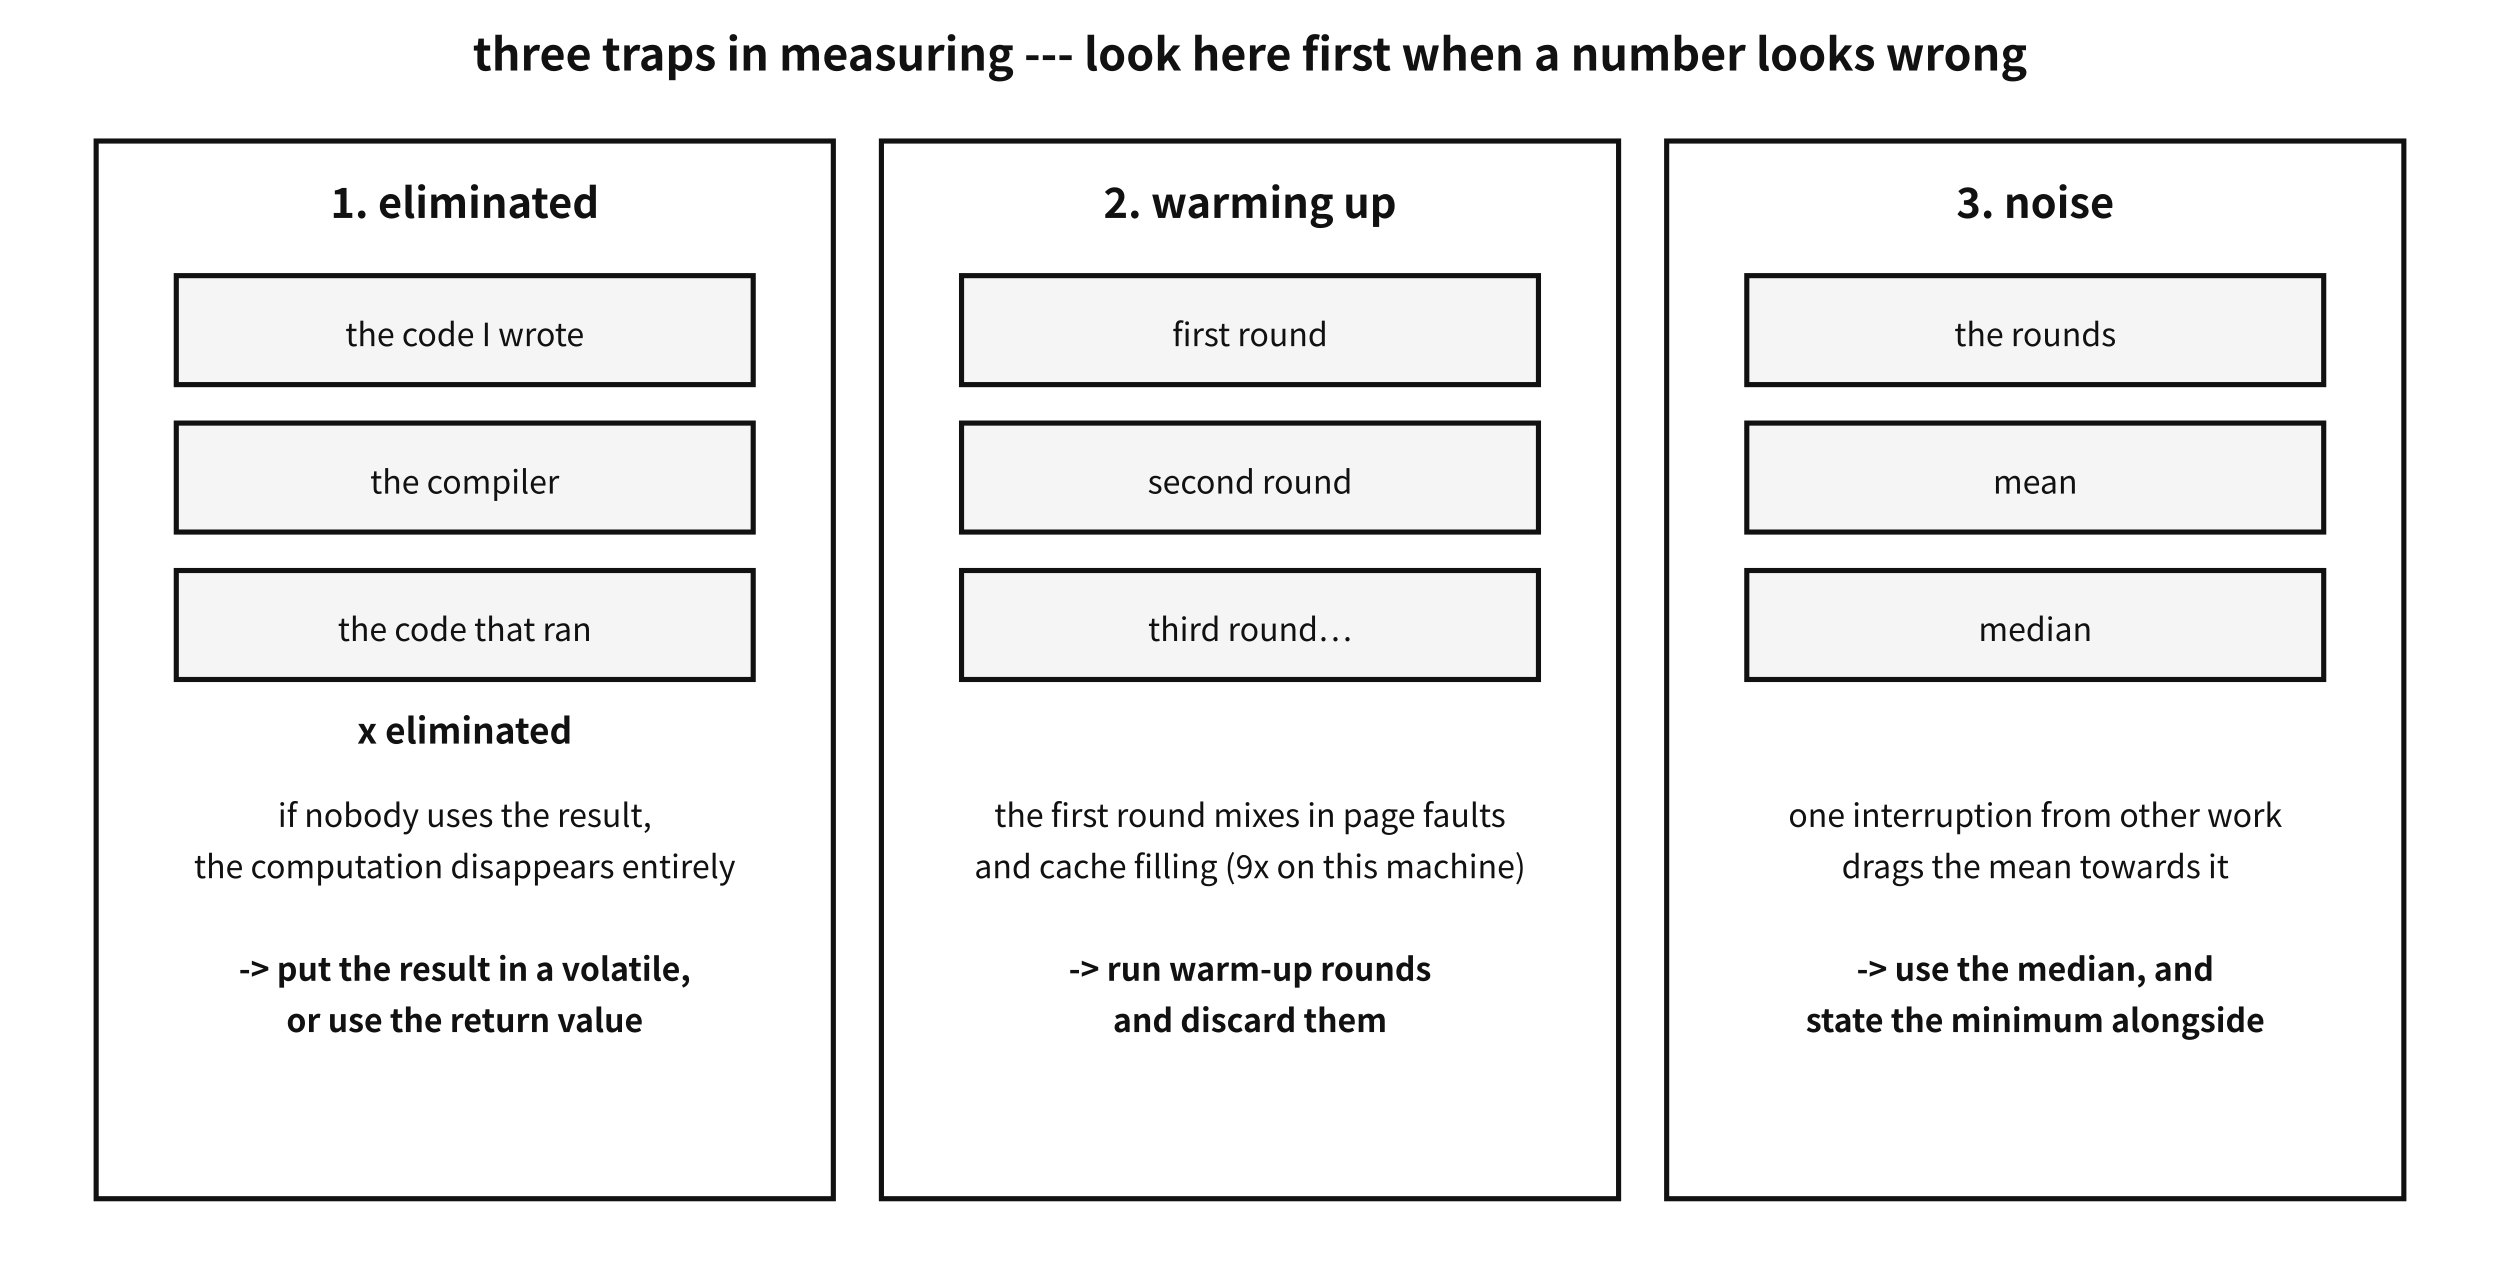
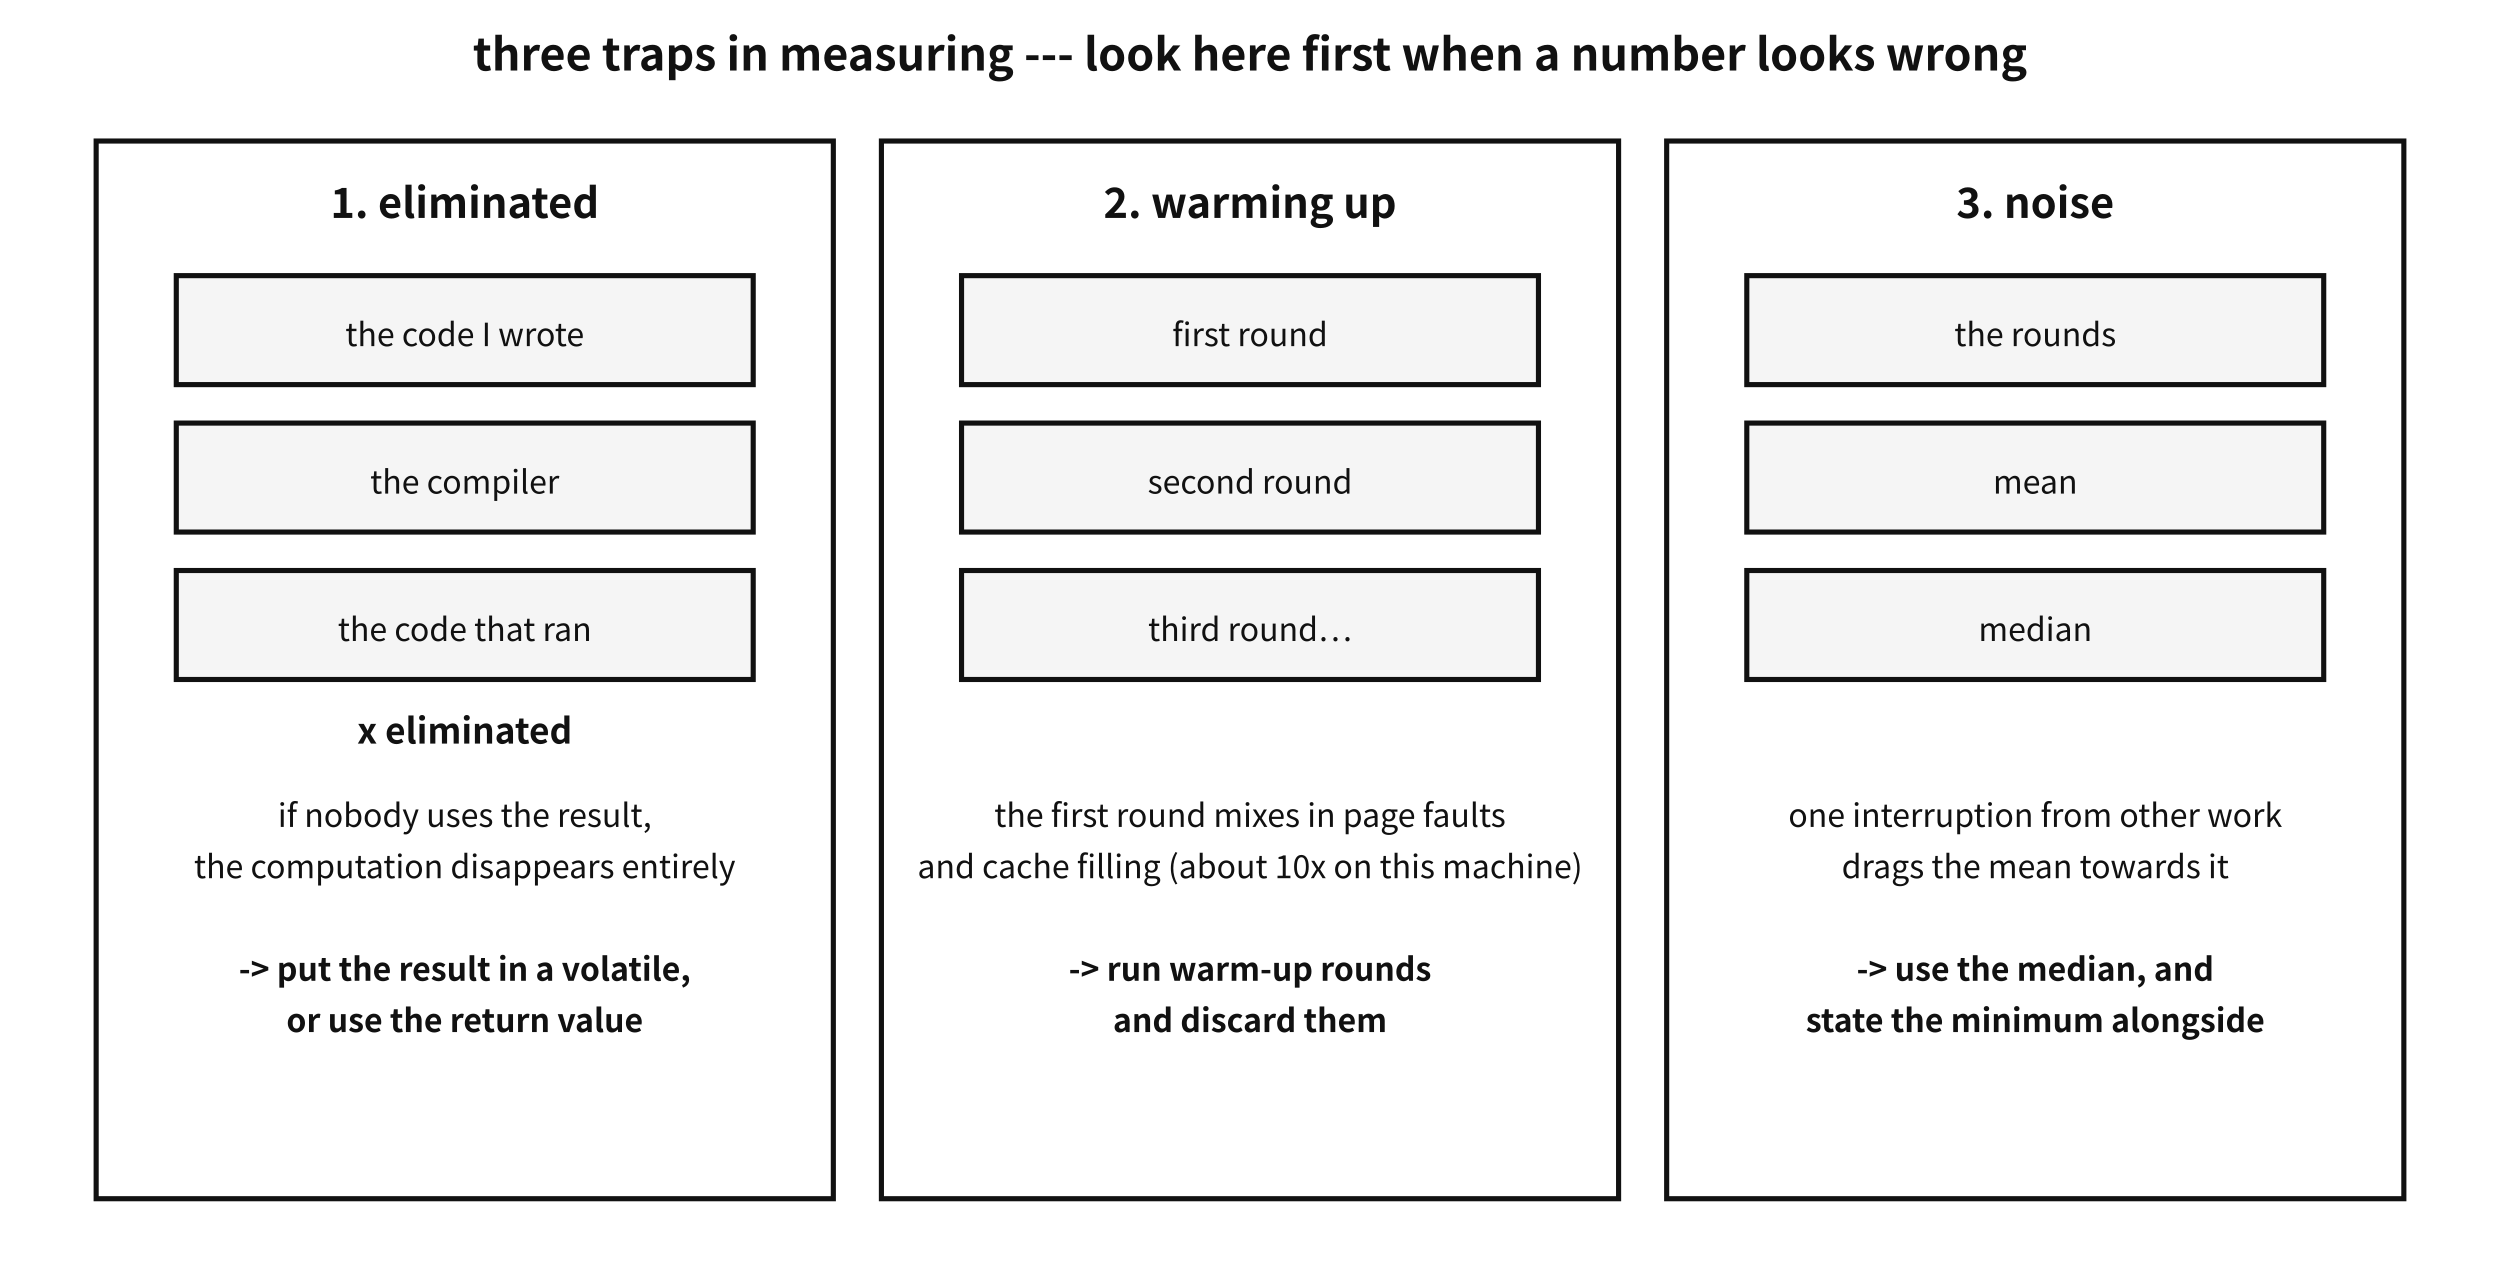
<svg xmlns="http://www.w3.org/2000/svg" viewBox="0 0 780 400" width="780" height="400" font-family="Noto Sans CJK KR, Noto Sans, sans-serif">
  <rect width="780" height="400" fill="none" />
  <defs>
    <marker id="a" viewBox="0 0 10 10" refX="9" refY="5" markerWidth="7" markerHeight="7" orient="auto-start-reverse">
      <path d="M0,0 L10,5 L0,10 z" fill="#111" />
    </marker>
    <pattern id="hatch" width="6" height="6" patternUnits="userSpaceOnUse" patternTransform="rotate(45)">
      <line x1="0" y1="0" x2="0" y2="6" stroke="#111" stroke-width="1" opacity="0.35" />
    </pattern>
  </defs>
  <text x="390.0" y="22" font-size="14" font-weight="bold" text-anchor="middle" fill="#111">three traps in measuring --- look here first when a number looks wrong</text>
  <rect x="30" y="44" width="230" height="330" fill="none" stroke="#111" stroke-width="1.6" />
  <text x="145" y="68" font-size="13" font-weight="bold" text-anchor="middle" fill="#111">1. eliminated</text>
  <rect x="55" y="86" width="180" height="34" fill="#f5f5f5" stroke="#111" stroke-width="1.6" />
  <text x="145" y="108" font-size="10" font-weight="normal" text-anchor="middle" fill="#111">the code I wrote</text>
  <rect x="55" y="132" width="180" height="34" fill="#f5f5f5" stroke="#111" stroke-width="1.6" />
  <text x="145" y="154" font-size="10" font-weight="normal" text-anchor="middle" fill="#111">the compiler</text>
  <rect x="55" y="178" width="180" height="34" fill="#f5f5f5" stroke="#111" stroke-width="1.6" />
  <text x="145" y="200" font-size="10" font-weight="normal" text-anchor="middle" fill="#111">the code that ran</text>
  <text x="145" y="232" font-size="11" font-weight="bold" text-anchor="middle" fill="#111">x eliminated</text>
  <text x="145" y="258" font-size="10" font-weight="normal" text-anchor="middle" fill="#111">if nobody uses the result,</text>
  <text x="145" y="274" font-size="10" font-weight="normal" text-anchor="middle" fill="#111">the computation disappears entirely</text>
  <text x="145" y="306" font-size="10" font-weight="bold" text-anchor="middle" fill="#111">-&gt; put the result in a volatile,</text>
  <text x="145" y="322" font-size="10" font-weight="bold" text-anchor="middle" fill="#111">   or use the return value</text>
  <rect x="275" y="44" width="230" height="330" fill="none" stroke="#111" stroke-width="1.6" />
  <text x="390" y="68" font-size="13" font-weight="bold" text-anchor="middle" fill="#111">2. warming up</text>
  <rect x="300" y="86" width="180" height="34" fill="#f5f5f5" stroke="#111" stroke-width="1.6" />
  <text x="390" y="108" font-size="10" font-weight="normal" text-anchor="middle" fill="#111">first round</text>
  <rect x="300" y="132" width="180" height="34" fill="#f5f5f5" stroke="#111" stroke-width="1.6" />
  <text x="390" y="154" font-size="10" font-weight="normal" text-anchor="middle" fill="#111">second round</text>
  <rect x="300" y="178" width="180" height="34" fill="#f5f5f5" stroke="#111" stroke-width="1.6" />
  <text x="390" y="200" font-size="10" font-weight="normal" text-anchor="middle" fill="#111">third round…</text>
  <text x="390" y="258" font-size="10" font-weight="normal" text-anchor="middle" fill="#111">the first round mixes in page faults</text>
-   <text x="390" y="274" font-size="10" font-weight="normal" text-anchor="middle" fill="#111">and cache filling (9x on this machine)</text>
+   <text x="390" y="274" font-size="10" font-weight="normal" text-anchor="middle" fill="#111">and cache filling (about 10x on this machine)</text>
  <text x="390" y="306" font-size="10" font-weight="bold" text-anchor="middle" fill="#111">-&gt; run warm-up rounds</text>
  <text x="390" y="322" font-size="10" font-weight="bold" text-anchor="middle" fill="#111">   and discard them</text>
  <rect x="520" y="44" width="230" height="330" fill="none" stroke="#111" stroke-width="1.6" />
  <text x="635" y="68" font-size="13" font-weight="bold" text-anchor="middle" fill="#111">3. noise</text>
  <rect x="545" y="86" width="180" height="34" fill="#f5f5f5" stroke="#111" stroke-width="1.6" />
  <text x="635" y="108" font-size="10" font-weight="normal" text-anchor="middle" fill="#111">the rounds</text>
  <rect x="545" y="132" width="180" height="34" fill="#f5f5f5" stroke="#111" stroke-width="1.6" />
  <text x="635" y="154" font-size="10" font-weight="normal" text-anchor="middle" fill="#111">mean</text>
  <rect x="545" y="178" width="180" height="34" fill="#f5f5f5" stroke="#111" stroke-width="1.6" />
  <text x="635" y="200" font-size="10" font-weight="normal" text-anchor="middle" fill="#111">median</text>
  <text x="635" y="258" font-size="10" font-weight="normal" text-anchor="middle" fill="#111">one interruption from other work</text>
  <text x="635" y="274" font-size="10" font-weight="normal" text-anchor="middle" fill="#111">drags the mean towards it</text>
  <text x="635" y="306" font-size="10" font-weight="bold" text-anchor="middle" fill="#111">-&gt; use the median, and</text>
  <text x="635" y="322" font-size="10" font-weight="bold" text-anchor="middle" fill="#111">   state the minimum alongside</text>
</svg>
